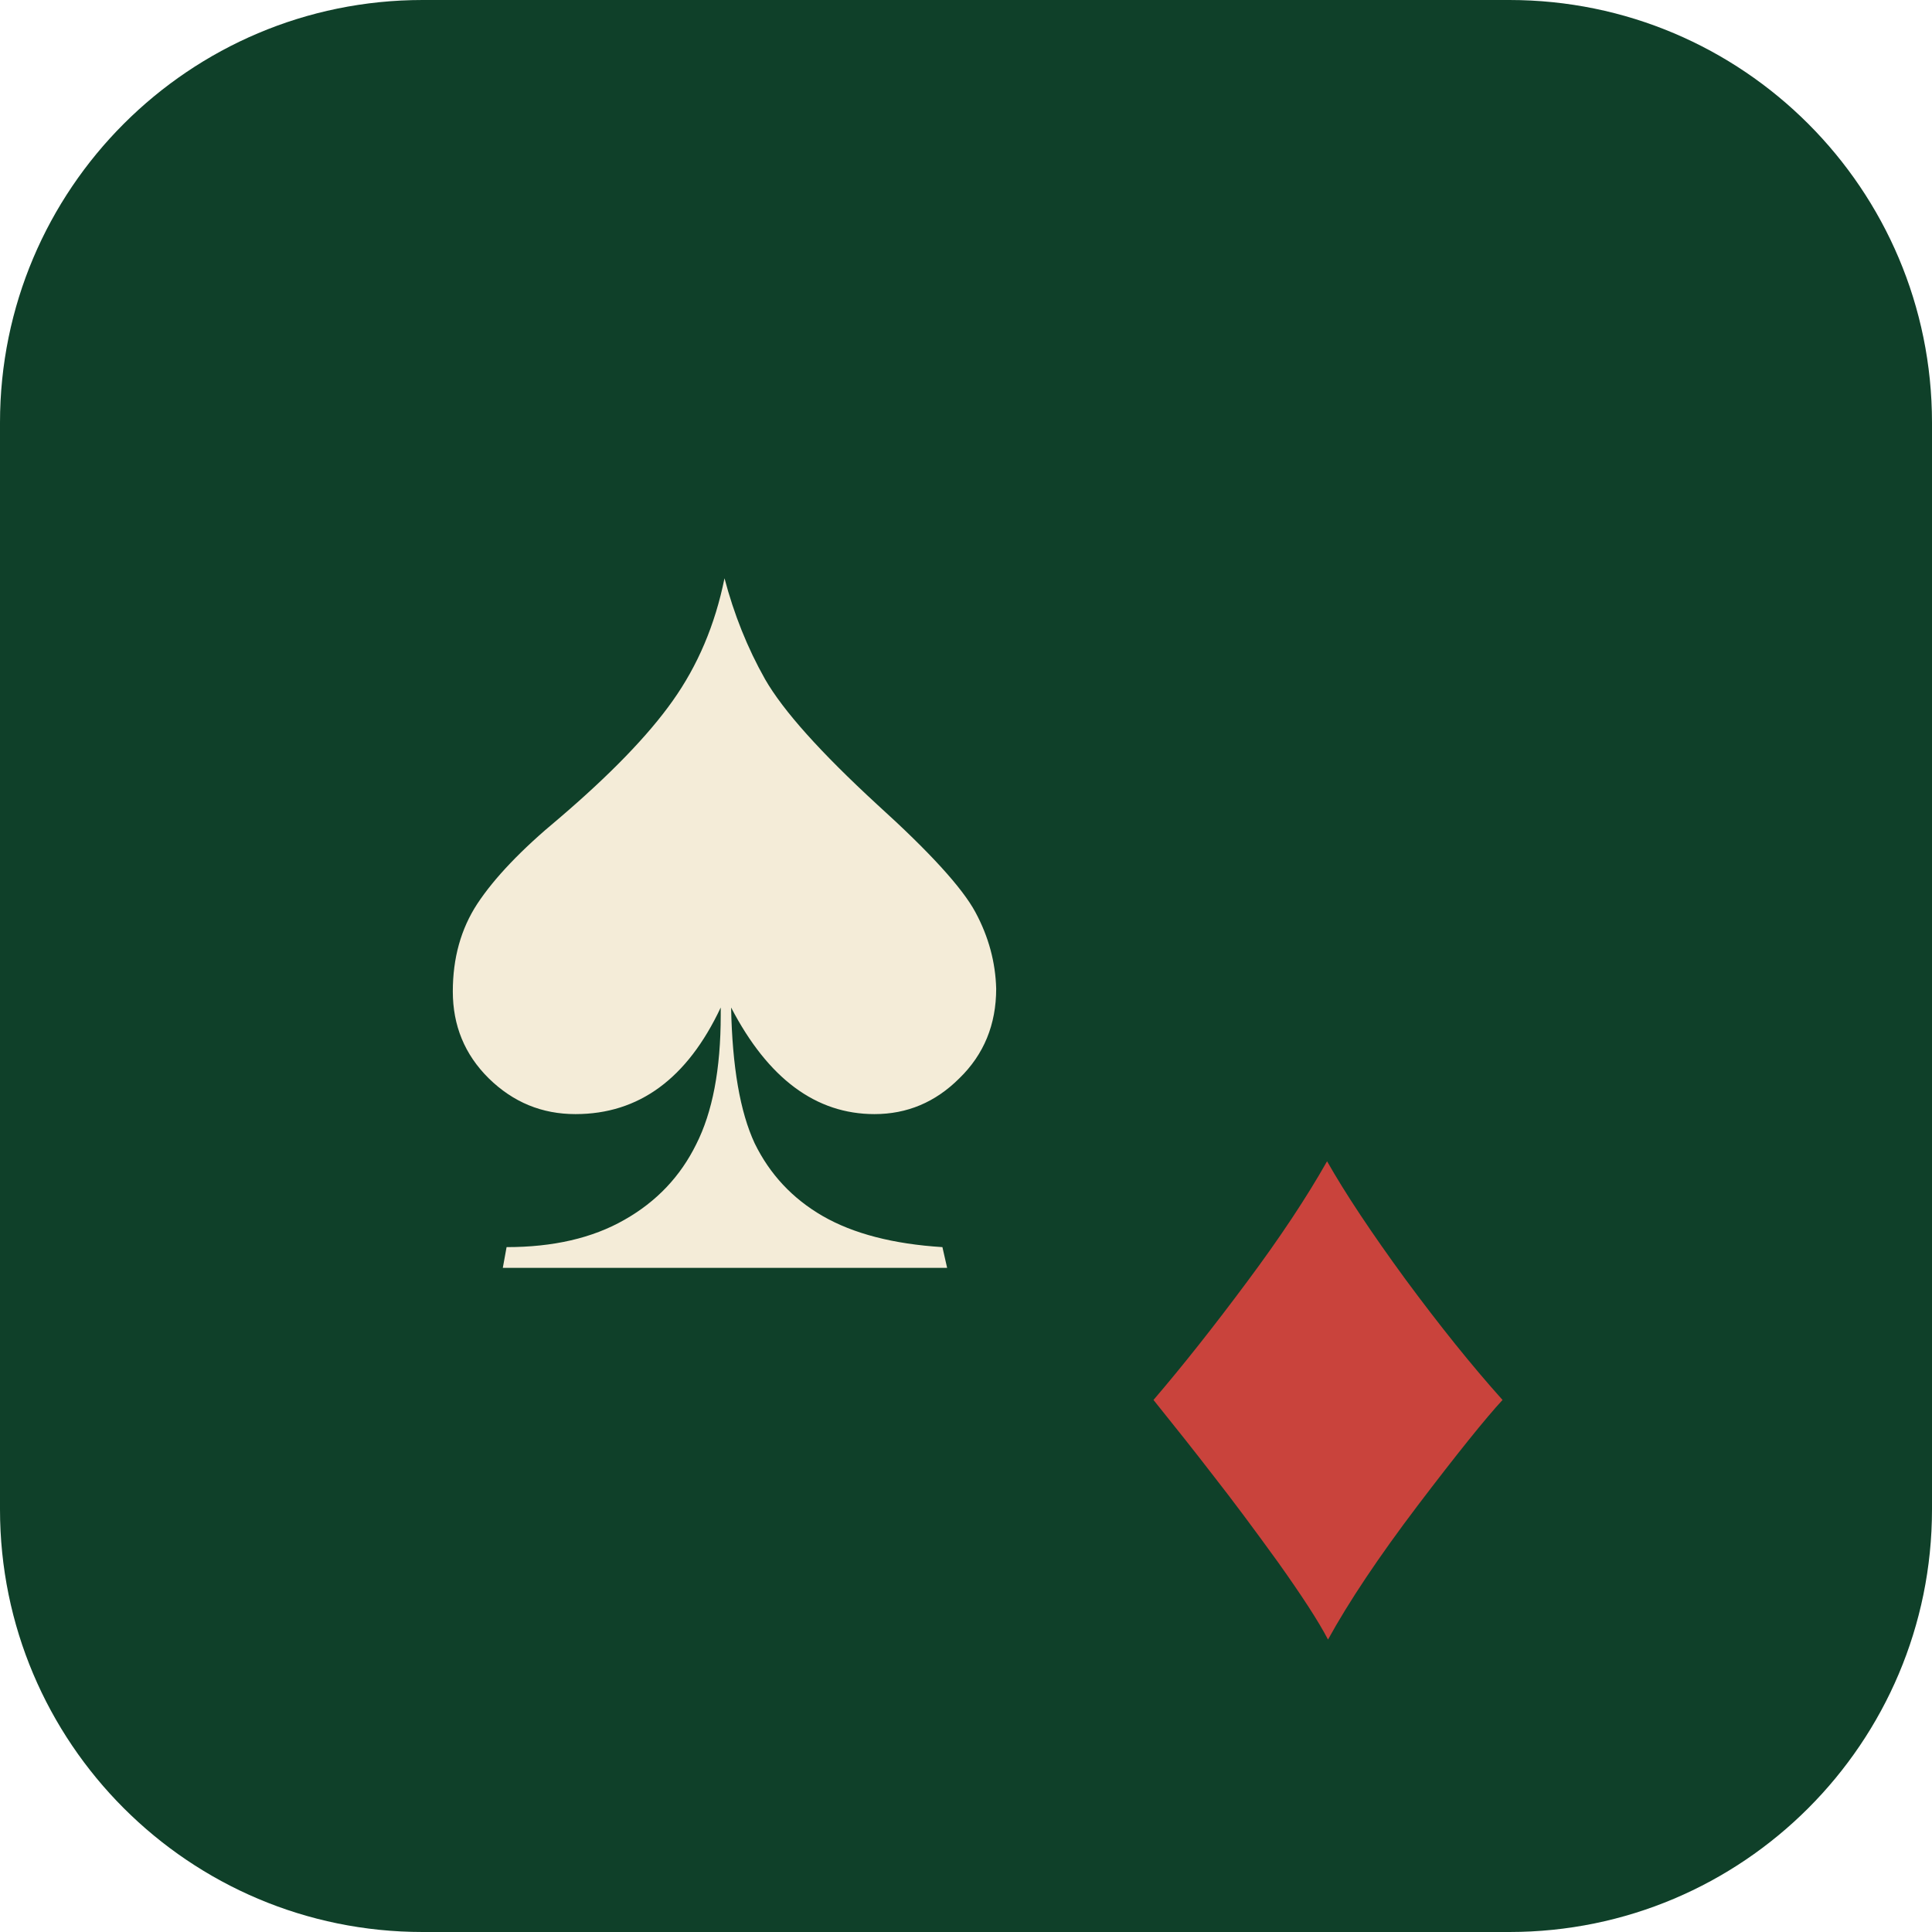
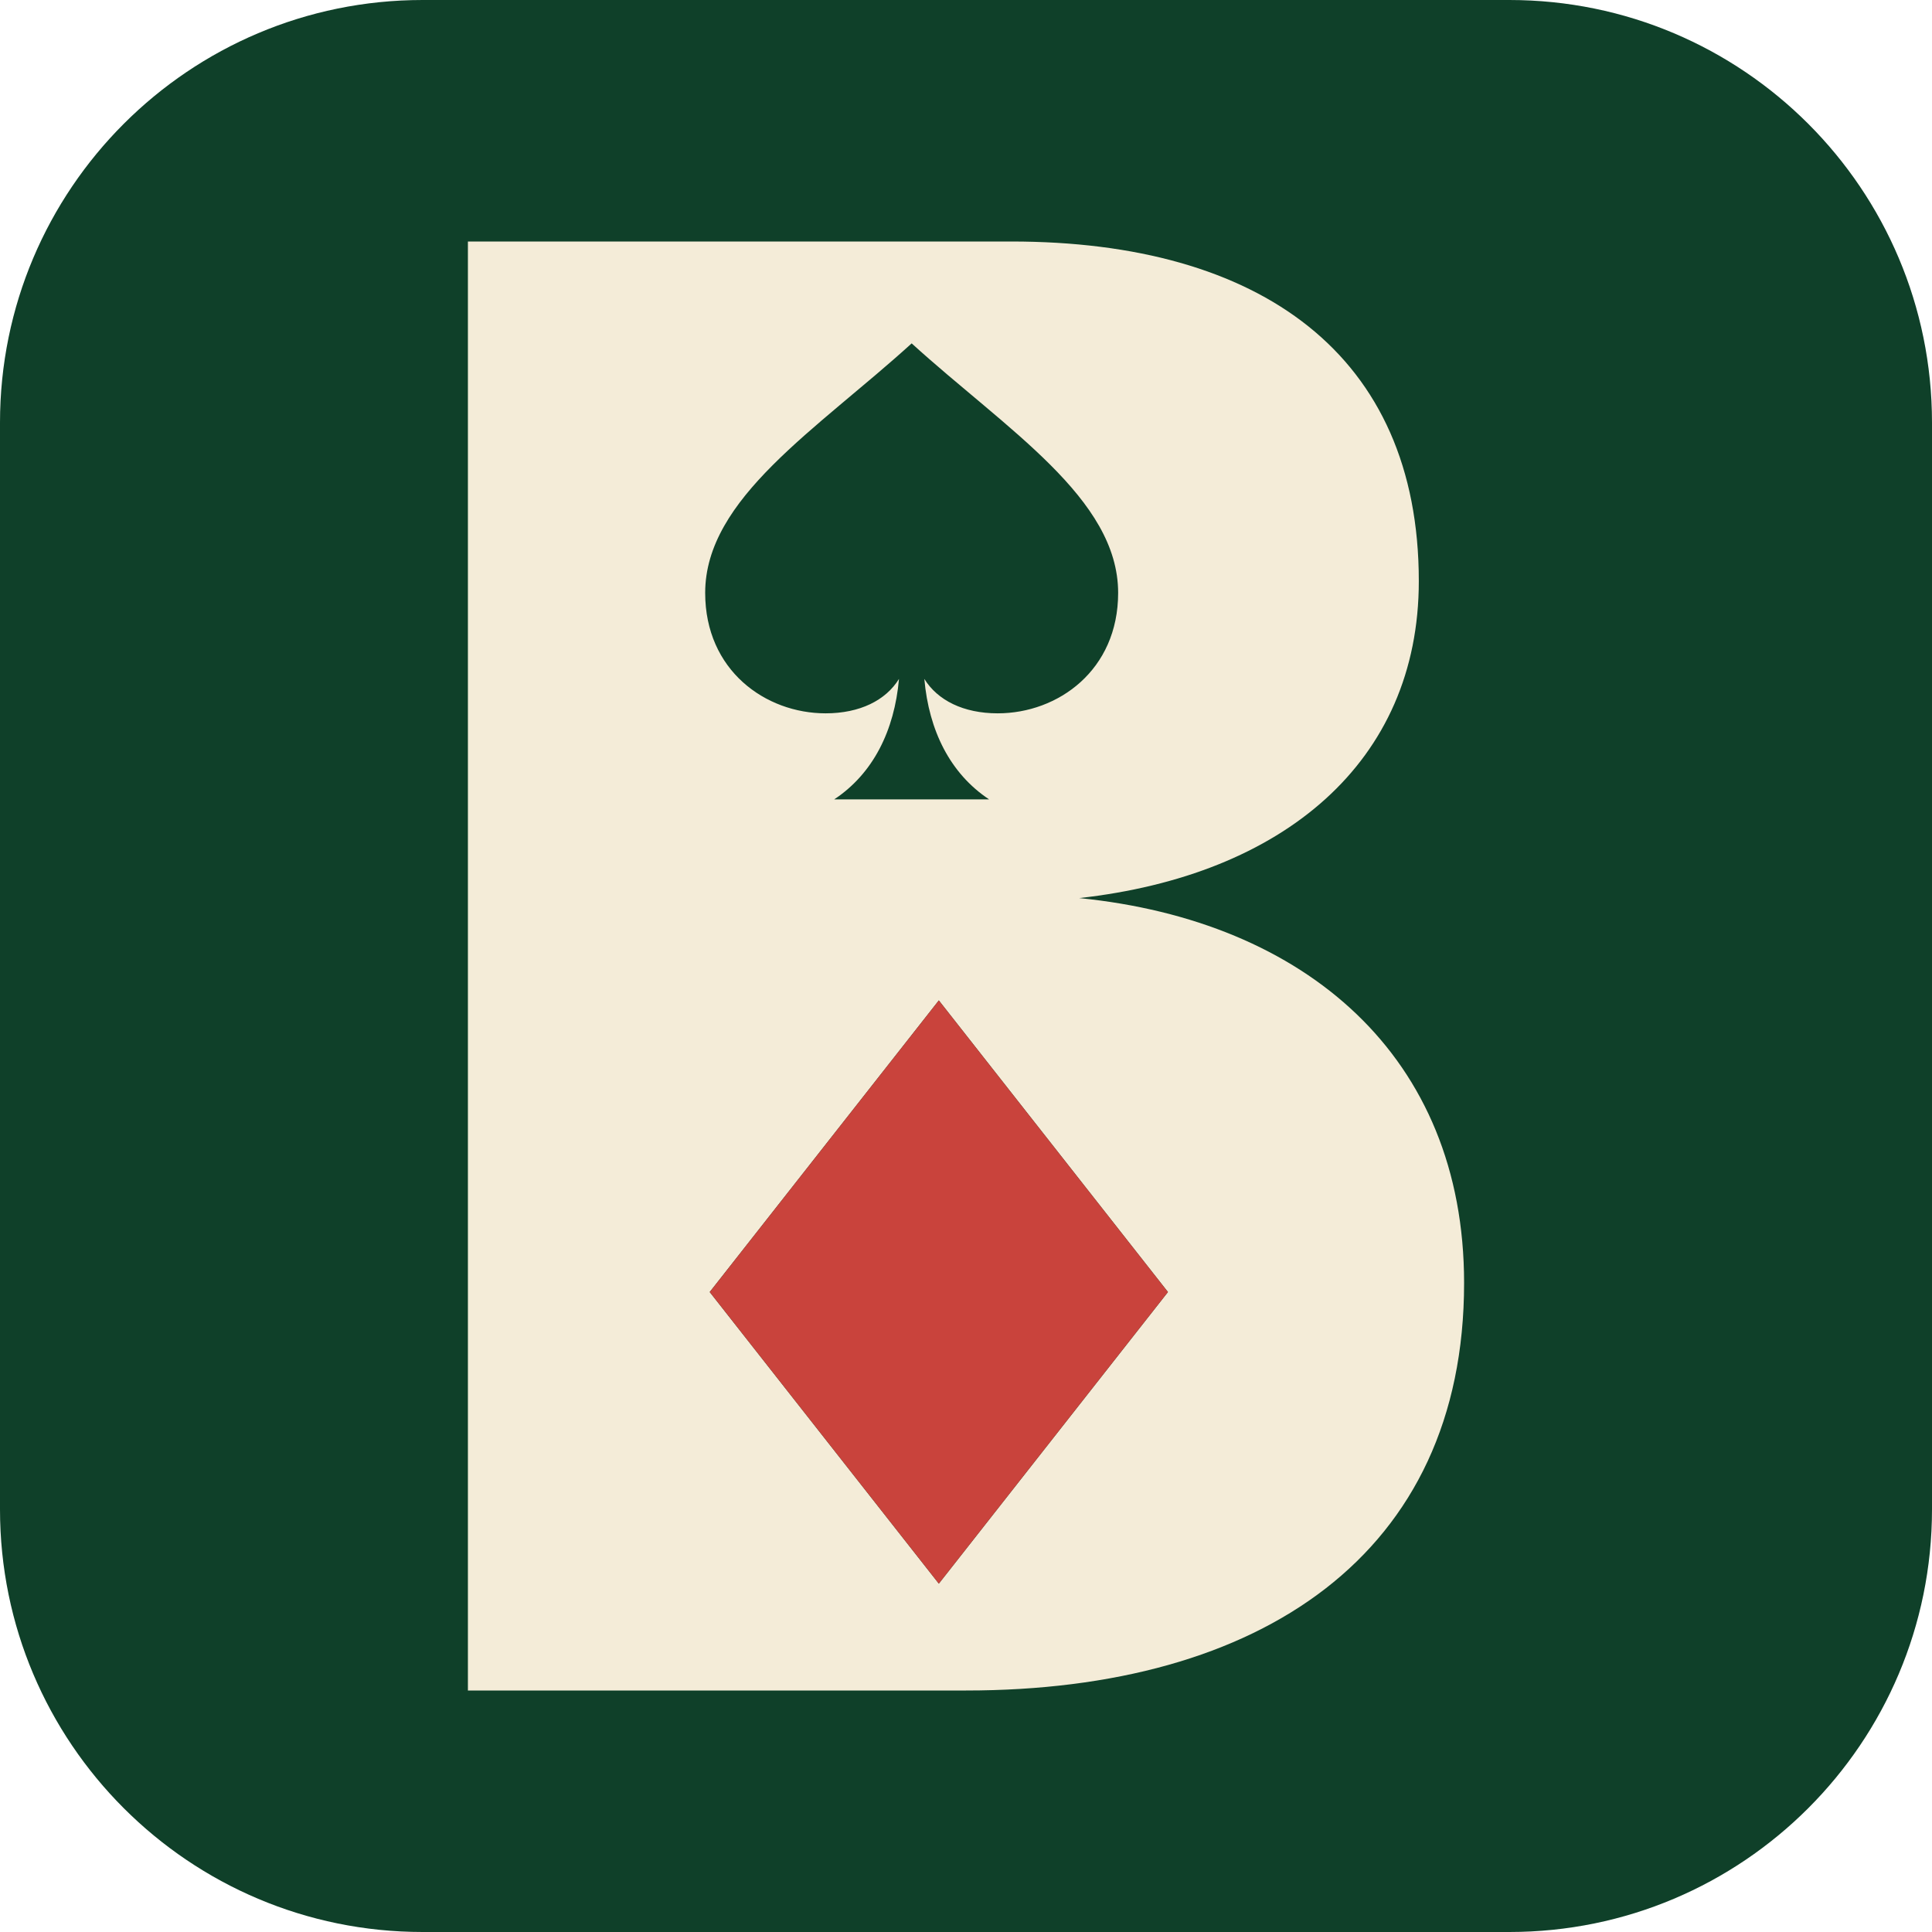
- <svg xmlns="http://www.w3.org/2000/svg" viewBox="0 0 32 32">
-   <rect width="32" height="32" rx="7" fill="#0f4029" />
-   <text x="12" y="21" font-family="Georgia, 'Times New Roman', serif" font-size="19" font-weight="700" fill="#f4ecd8" text-anchor="middle">♠</text>
-   <text x="22" y="27" font-family="Georgia, 'Times New Roman', serif" font-size="13" font-weight="700" fill="#c9433c" text-anchor="middle">♦</text>
+ <svg xmlns="http://www.w3.org/2000/svg" viewBox="0 0 512 512" role="img" aria-label="Bezique">
+   <rect width="512" height="512" rx="112" fill="#0f4029" />
+   <g transform="translate(124 64) scale(1.2)">
+     <path fill="#f4ecd8" fill-rule="evenodd" d="M0 0 H120 C175 0 210 25 210 75 C210 115 180 140 135 145 C185 150 220 180 220 230 C220 290 175 320 110 320 H0 Z M 98.0 22.5 C 118.9 41.5 143.6 56.7 143.6 77.6 C 143.6 94.7 130.3 104.2 117.0 104.2 C 109.4 104.2 103.7 101.3 100.8 96.6 C 101.8 108.0 106.5 117.5 115.1 123.2 L 80.9 123.2 C 89.5 117.5 94.2 108.0 95.2 96.6 C 92.3 101.3 86.6 104.2 79.0 104.2 C 65.7 104.2 52.4 94.7 52.4 77.6 C 52.4 56.7 77.1 41.5 98.0 22.5 Z M 104.0 167.6 L 154.6 232.0 L 104.0 296.4 L 53.4 232.0 Z" />
+     <path fill="#c9433c" d="M 104.0 167.6 L 154.6 232.0 L 104.0 296.4 L 53.4 232.0 Z" />
+   </g>
</svg>
